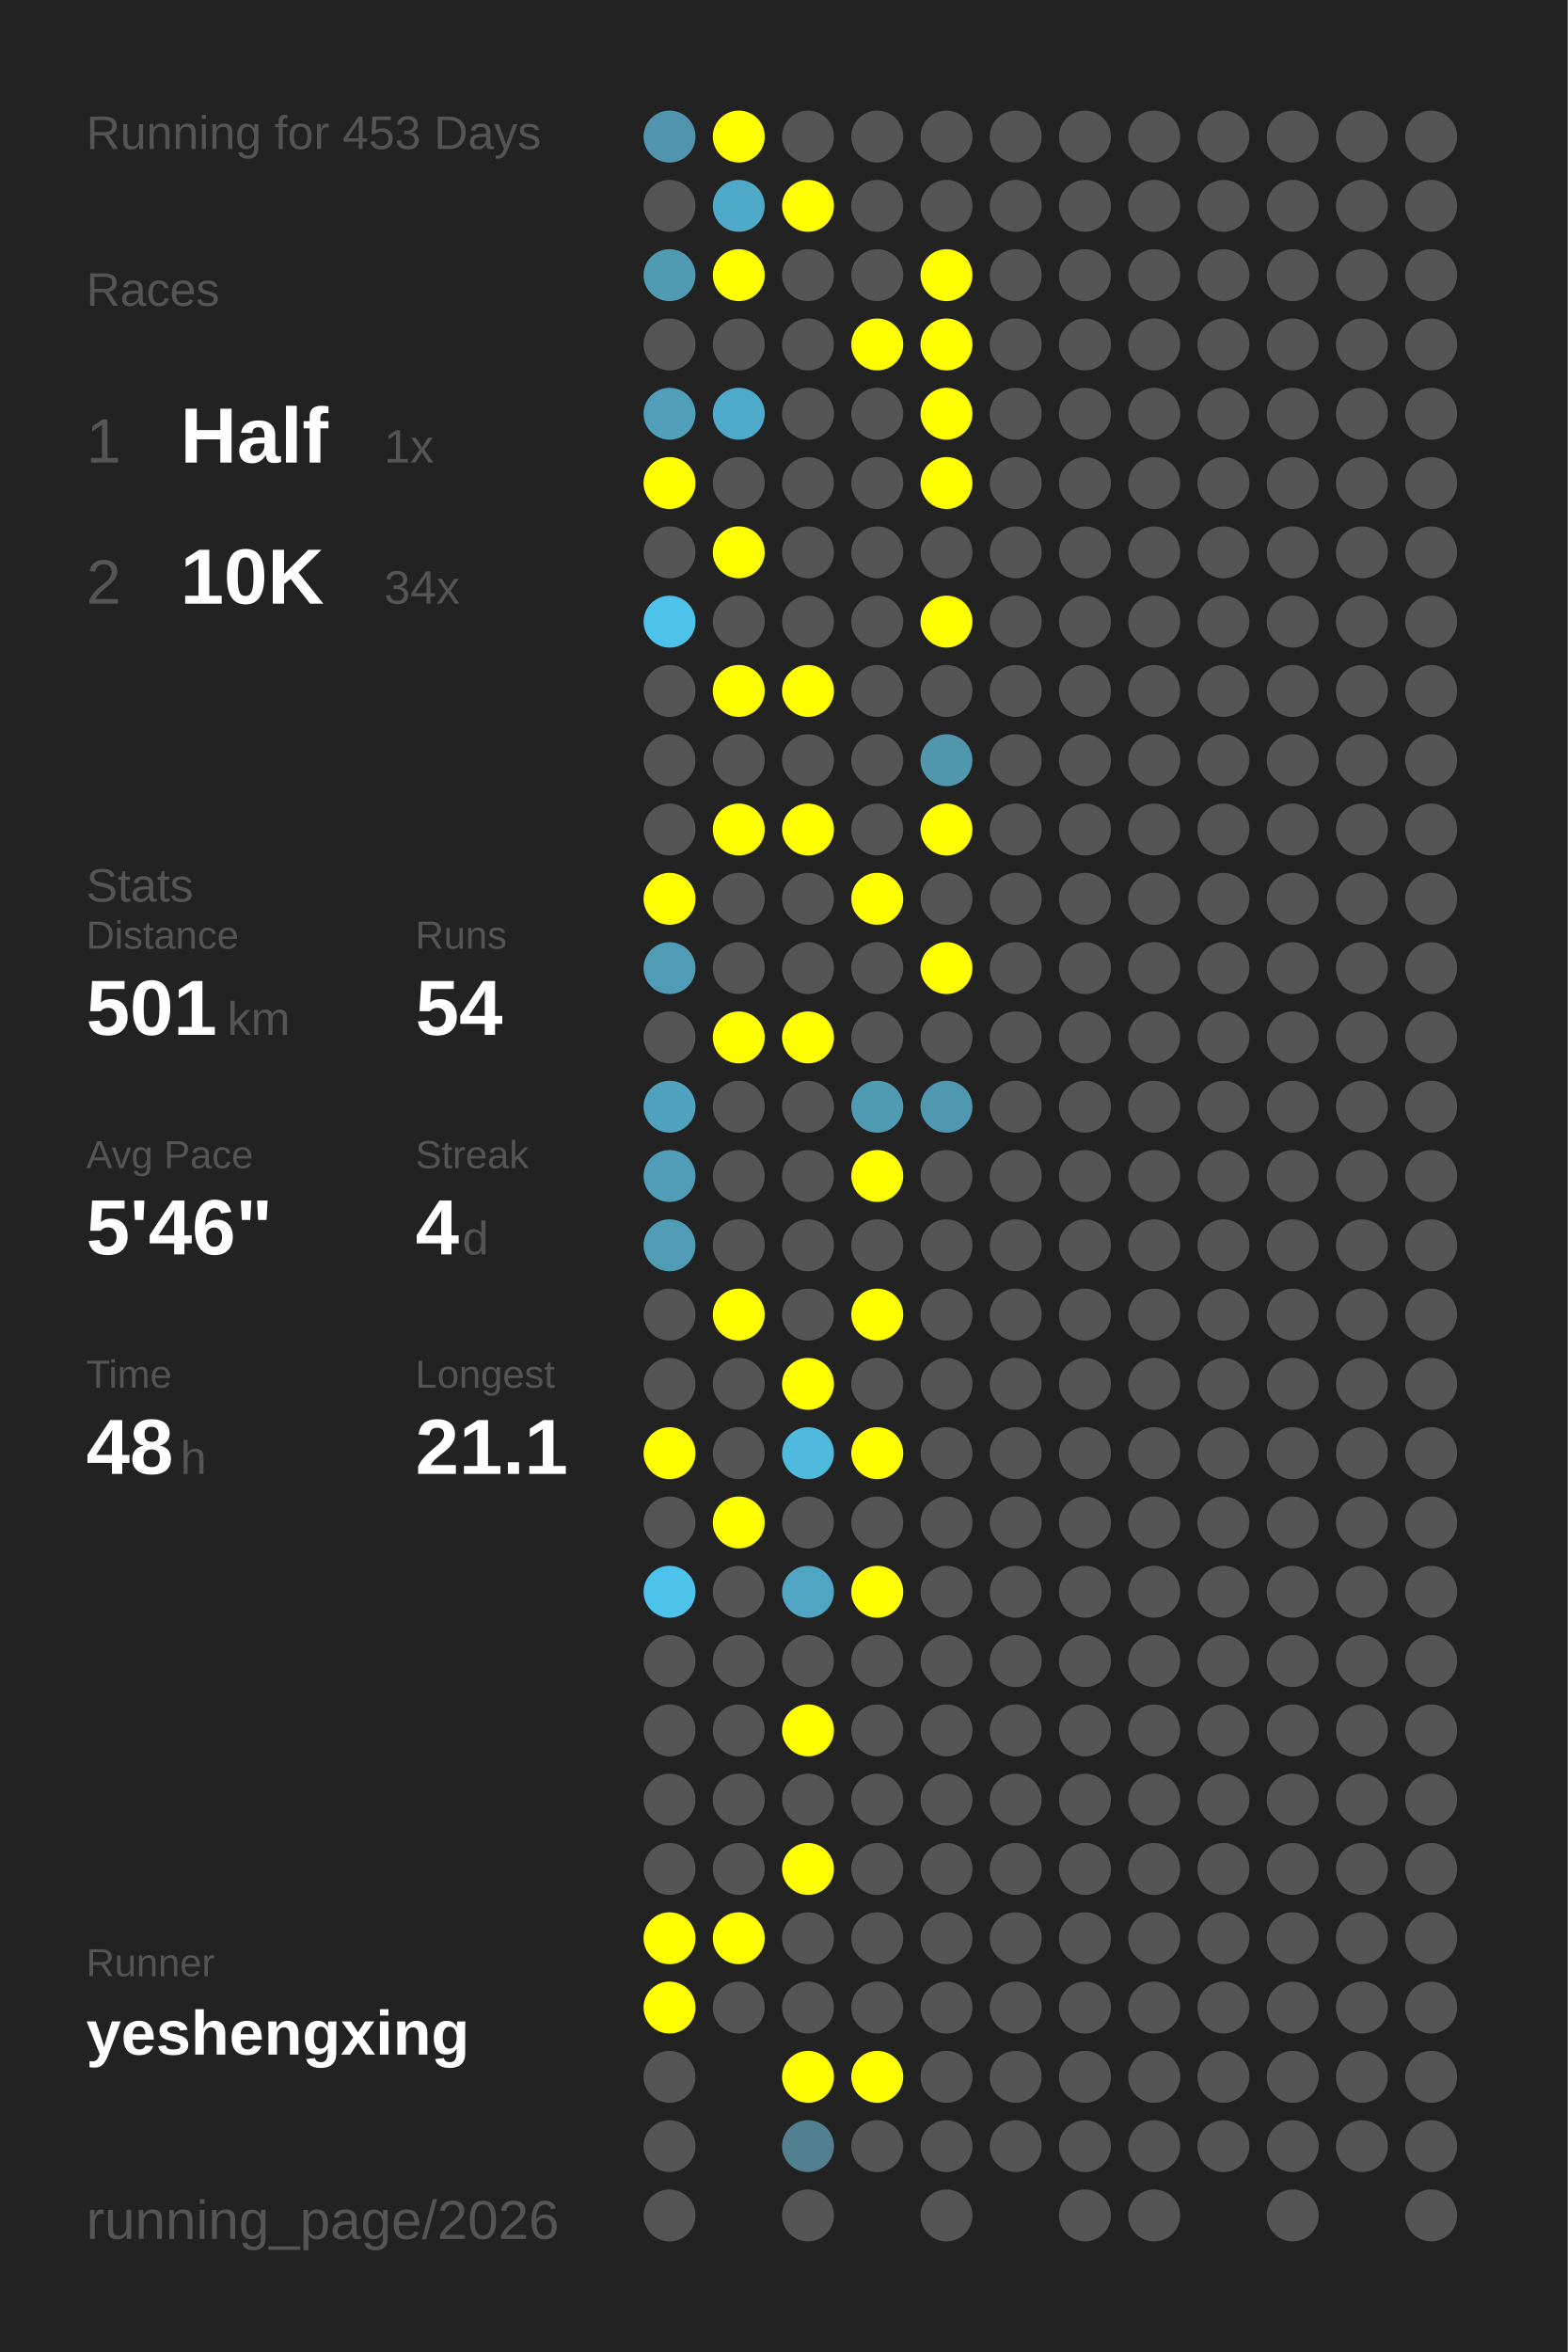
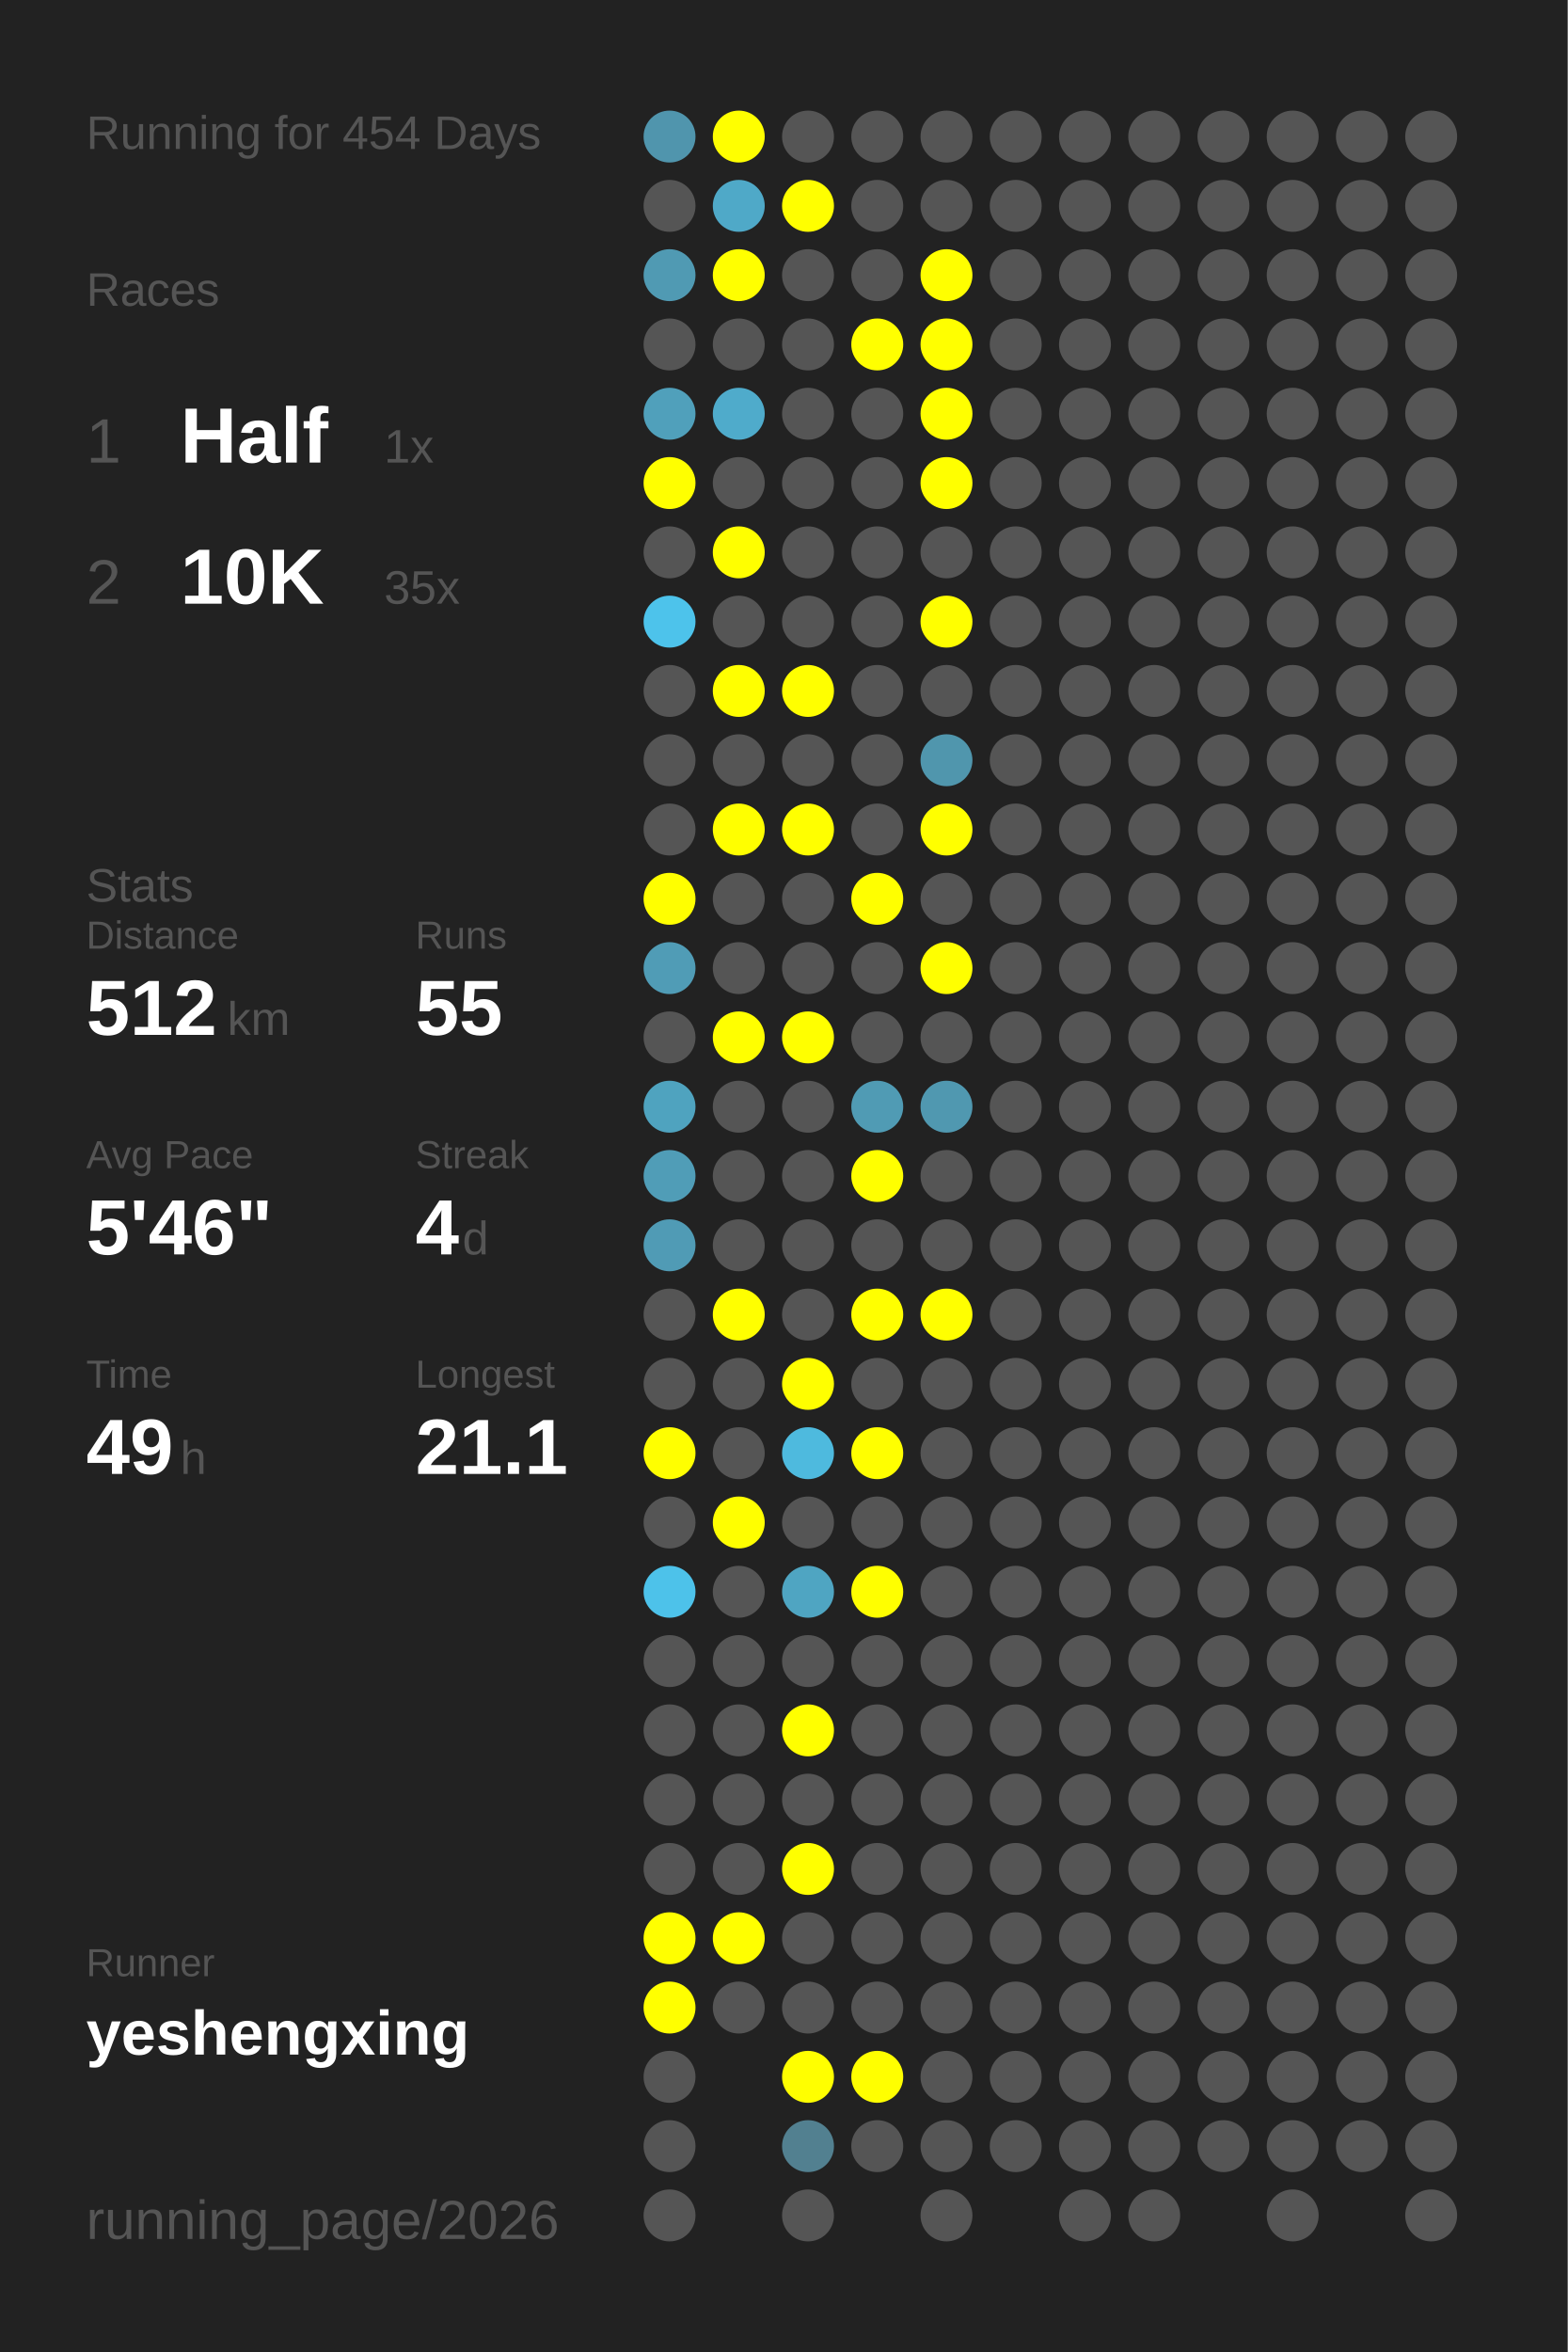
<svg xmlns="http://www.w3.org/2000/svg" baseProfile="full" height="300mm" version="1.1" viewBox="0,0,200,300" width="200mm">
  <defs />
  <rect fill="#222222" height="300" width="200" x="0" y="0" />
-   <text fill="#555555" style="font-size:6px; font-family:Arial;" x="11" y="19">Running for 453 Days</text>
+   <text fill="#555555" style="font-size:6px; font-family:Arial;" x="11" y="19">Running for 454 Days</text>
  <text fill="#555555" style="font-size:6px; font-family:Arial;" x="11" y="39">Races</text>
  <text fill="#555555" style="font-size:8px; font-family:Arial;" x="11" y="59">1</text>
  <text fill="#FFFFFF" style="font-size:10px; font-family:Arial; font-weight:bold;" x="23" y="59">Half</text>
  <text fill="#555555" style="font-size:6px; font-family:Arial;" x="49" y="59">1x</text>
  <text fill="#555555" style="font-size:8px; font-family:Arial;" x="11" y="77">2</text>
  <text fill="#FFFFFF" style="font-size:10px; font-family:Arial; font-weight:bold;" x="23" y="77">10K</text>
-   <text fill="#555555" style="font-size:6px; font-family:Arial;" x="49" y="77">34x</text>
+   <text fill="#555555" style="font-size:6px; font-family:Arial;" x="49" y="77">35x</text>
  <text fill="#555555" style="font-size:6px; font-family:Arial;" x="11" y="115">Stats</text>
  <text fill="#555555" style="font-size:5px; font-family:Arial;" x="11" y="121">Distance</text>
-   <text fill="#FFFFFF" style="font-size:10px; font-family:Arial; font-weight:bold;" x="11" y="132">501</text>
+   <text fill="#FFFFFF" style="font-size:10px; font-family:Arial; font-weight:bold;" x="11" y="132">512</text>
  <text fill="#555555" style="font-size:6px; font-family:Arial;" x="29" y="132">km</text>
  <text fill="#555555" style="font-size:5px; font-family:Arial;" x="53" y="121">Runs</text>
-   <text fill="#FFFFFF" style="font-size:10px; font-family:Arial; font-weight:bold;" x="53" y="132">54</text>
+   <text fill="#FFFFFF" style="font-size:10px; font-family:Arial; font-weight:bold;" x="53" y="132">55</text>
  <text fill="#555555" style="font-size:5px; font-family:Arial;" x="11" y="149">Avg Pace</text>
  <text fill="#FFFFFF" style="font-size:10px; font-family:Arial; font-weight:bold;" x="11" y="160">5'46"</text>
  <text fill="#555555" style="font-size:5px; font-family:Arial;" x="53" y="149">Streak</text>
  <text fill="#FFFFFF" style="font-size:10px; font-family:Arial; font-weight:bold;" x="53" y="160">4</text>
  <text fill="#555555" style="font-size:6px; font-family:Arial;" x="59" y="160">d</text>
  <text fill="#555555" style="font-size:5px; font-family:Arial;" x="11" y="177">Time</text>
-   <text fill="#FFFFFF" style="font-size:10px; font-family:Arial; font-weight:bold;" x="11" y="188">48</text>
+   <text fill="#FFFFFF" style="font-size:10px; font-family:Arial; font-weight:bold;" x="11" y="188">49</text>
  <text fill="#555555" style="font-size:6px; font-family:Arial;" x="23" y="188">h</text>
  <text fill="#555555" style="font-size:5px; font-family:Arial;" x="53" y="177">Longest</text>
  <text fill="#FFFFFF" style="font-size:10px; font-family:Arial; font-weight:bold;" x="53" y="188">21.1</text>
  <text fill="#555555" style="font-size:5px; font-family:Arial;" x="11" y="252.065">Runner</text>
  <text fill="#FFFFFF" style="font-size:8px; font-family:Arial; font-weight:bold;" x="11" y="262.065">yeshengxing</text>
  <text fill="#555555" style="font-size:7px; font-family:Arial;" x="11" y="285.581">running_page/2026</text>
  <circle cx="85.417" cy="17.419" fill="#5095ad" r="3.312" />
  <circle cx="85.417" cy="26.258" fill="#555555" r="3.312" />
  <circle cx="85.417" cy="35.097" fill="#509ab3" r="3.312" />
  <circle cx="85.417" cy="43.935" fill="#555555" r="3.312" />
  <circle cx="85.417" cy="52.774" fill="#50a0bb" r="3.312" />
  <circle cx="85.417" cy="61.613" fill="#FFFF00" r="3.312" />
  <circle cx="85.417" cy="70.452" fill="#555555" r="3.312" />
  <circle cx="85.417" cy="79.29" fill="#4dc3eb" r="3.312" />
  <circle cx="85.417" cy="88.129" fill="#555555" r="3.312" />
  <circle cx="85.417" cy="96.968" fill="#555555" r="3.312" />
  <circle cx="85.417" cy="105.806" fill="#555555" r="3.312" />
  <circle cx="85.417" cy="114.645" fill="#FFFF00" r="3.312" />
  <circle cx="85.417" cy="123.484" fill="#509cb6" r="3.312" />
  <circle cx="85.417" cy="132.323" fill="#555555" r="3.312" />
  <circle cx="85.417" cy="141.161" fill="#4fa3bf" r="3.312" />
  <circle cx="85.417" cy="150" fill="#509db7" r="3.312" />
  <circle cx="85.417" cy="158.839" fill="#509bb5" r="3.312" />
  <circle cx="85.417" cy="167.677" fill="#555555" r="3.312" />
  <circle cx="85.417" cy="176.516" fill="#555555" r="3.312" />
  <circle cx="85.417" cy="185.355" fill="#FFFF00" r="3.312" />
  <circle cx="85.417" cy="194.194" fill="#555555" r="3.312" />
  <circle cx="85.417" cy="203.032" fill="#4dc2ea" r="3.312" />
  <circle cx="85.417" cy="211.871" fill="#555555" r="3.312" />
  <circle cx="85.417" cy="220.71" fill="#555555" r="3.312" />
  <circle cx="85.417" cy="229.548" fill="#555555" r="3.312" />
  <circle cx="85.417" cy="238.387" fill="#555555" r="3.312" />
  <circle cx="85.417" cy="247.226" fill="#FFFF00" r="3.312" />
  <circle cx="85.417" cy="256.065" fill="#FFFF00" r="3.312" />
  <circle cx="85.417" cy="264.903" fill="#555555" r="3.312" />
  <circle cx="85.417" cy="273.742" fill="#555555" r="3.312" />
  <circle cx="85.417" cy="282.581" fill="#555555" r="3.312" />
  <circle cx="94.25" cy="17.419" fill="#FFFF00" r="3.312" />
  <circle cx="94.25" cy="26.258" fill="#4fa9c8" r="3.312" />
  <circle cx="94.25" cy="35.097" fill="#FFFF00" r="3.312" />
  <circle cx="94.25" cy="43.935" fill="#555555" r="3.312" />
  <circle cx="94.25" cy="52.774" fill="#4fabcb" r="3.312" />
  <circle cx="94.25" cy="61.613" fill="#555555" r="3.312" />
  <circle cx="94.25" cy="70.452" fill="#FFFF00" r="3.312" />
  <circle cx="94.25" cy="79.29" fill="#555555" r="3.312" />
  <circle cx="94.25" cy="88.129" fill="#FFFF00" r="3.312" />
  <circle cx="94.25" cy="96.968" fill="#555555" r="3.312" />
  <circle cx="94.25" cy="105.806" fill="#FFFF00" r="3.312" />
  <circle cx="94.25" cy="114.645" fill="#555555" r="3.312" />
  <circle cx="94.25" cy="123.484" fill="#555555" r="3.312" />
  <circle cx="94.25" cy="132.323" fill="#FFFF00" r="3.312" />
  <circle cx="94.25" cy="141.161" fill="#555555" r="3.312" />
  <circle cx="94.25" cy="150" fill="#555555" r="3.312" />
  <circle cx="94.25" cy="158.839" fill="#555555" r="3.312" />
  <circle cx="94.25" cy="167.677" fill="#FFFF00" r="3.312" />
  <circle cx="94.25" cy="176.516" fill="#555555" r="3.312" />
  <circle cx="94.25" cy="185.355" fill="#555555" r="3.312" />
  <circle cx="94.25" cy="194.194" fill="#FFFF00" r="3.312" />
  <circle cx="94.25" cy="203.032" fill="#555555" r="3.312" />
  <circle cx="94.25" cy="211.871" fill="#555555" r="3.312" />
  <circle cx="94.25" cy="220.71" fill="#555555" r="3.312" />
  <circle cx="94.25" cy="229.548" fill="#555555" r="3.312" />
  <circle cx="94.25" cy="238.387" fill="#555555" r="3.312" />
  <circle cx="94.25" cy="247.226" fill="#FFFF00" r="3.312" />
  <circle cx="94.25" cy="256.065" fill="#555555" r="3.312" />
  <circle cx="103.083" cy="17.419" fill="#555555" r="3.312" />
  <circle cx="103.083" cy="26.258" fill="#FFFF00" r="3.312" />
  <circle cx="103.083" cy="35.097" fill="#555555" r="3.312" />
  <circle cx="103.083" cy="43.935" fill="#555555" r="3.312" />
  <circle cx="103.083" cy="52.774" fill="#555555" r="3.312" />
  <circle cx="103.083" cy="61.613" fill="#555555" r="3.312" />
  <circle cx="103.083" cy="70.452" fill="#555555" r="3.312" />
  <circle cx="103.083" cy="79.29" fill="#555555" r="3.312" />
  <circle cx="103.083" cy="88.129" fill="#FFFF00" r="3.312" />
  <circle cx="103.083" cy="96.968" fill="#555555" r="3.312" />
  <circle cx="103.083" cy="105.806" fill="#FFFF00" r="3.312" />
  <circle cx="103.083" cy="114.645" fill="#555555" r="3.312" />
  <circle cx="103.083" cy="123.484" fill="#555555" r="3.312" />
  <circle cx="103.083" cy="132.323" fill="#FFFF00" r="3.312" />
  <circle cx="103.083" cy="141.161" fill="#555555" r="3.312" />
  <circle cx="103.083" cy="150" fill="#555555" r="3.312" />
  <circle cx="103.083" cy="158.839" fill="#555555" r="3.312" />
  <circle cx="103.083" cy="167.677" fill="#555555" r="3.312" />
  <circle cx="103.083" cy="176.516" fill="#FFFF00" r="3.312" />
  <circle cx="103.083" cy="185.355" fill="#4ebade" r="3.312" />
  <circle cx="103.083" cy="194.194" fill="#555555" r="3.312" />
  <circle cx="103.083" cy="203.032" fill="#4fa5c2" r="3.312" />
  <circle cx="103.083" cy="211.871" fill="#555555" r="3.312" />
  <circle cx="103.083" cy="220.71" fill="#FFFF00" r="3.312" />
  <circle cx="103.083" cy="229.548" fill="#555555" r="3.312" />
  <circle cx="103.083" cy="238.387" fill="#FFFF00" r="3.312" />
  <circle cx="103.083" cy="247.226" fill="#555555" r="3.312" />
  <circle cx="103.083" cy="256.065" fill="#555555" r="3.312" />
  <circle cx="103.083" cy="264.903" fill="#FFFF00" r="3.312" />
  <circle cx="103.083" cy="273.742" fill="#528090" r="3.312" />
  <circle cx="103.083" cy="282.581" fill="#555555" r="3.312" />
  <circle cx="111.917" cy="17.419" fill="#555555" r="3.312" />
  <circle cx="111.917" cy="26.258" fill="#555555" r="3.312" />
  <circle cx="111.917" cy="35.097" fill="#555555" r="3.312" />
  <circle cx="111.917" cy="43.935" fill="#FFFF00" r="3.312" />
  <circle cx="111.917" cy="52.774" fill="#555555" r="3.312" />
  <circle cx="111.917" cy="61.613" fill="#555555" r="3.312" />
  <circle cx="111.917" cy="70.452" fill="#555555" r="3.312" />
  <circle cx="111.917" cy="79.29" fill="#555555" r="3.312" />
  <circle cx="111.917" cy="88.129" fill="#555555" r="3.312" />
  <circle cx="111.917" cy="96.968" fill="#555555" r="3.312" />
  <circle cx="111.917" cy="105.806" fill="#555555" r="3.312" />
  <circle cx="111.917" cy="114.645" fill="#FFFF00" r="3.312" />
  <circle cx="111.917" cy="123.484" fill="#555555" r="3.312" />
  <circle cx="111.917" cy="132.323" fill="#555555" r="3.312" />
  <circle cx="111.917" cy="141.161" fill="#509bb4" r="3.312" />
  <circle cx="111.917" cy="150" fill="#FFFF00" r="3.312" />
  <circle cx="111.917" cy="158.839" fill="#555555" r="3.312" />
  <circle cx="111.917" cy="167.677" fill="#FFFF00" r="3.312" />
  <circle cx="111.917" cy="176.516" fill="#555555" r="3.312" />
  <circle cx="111.917" cy="185.355" fill="#FFFF00" r="3.312" />
  <circle cx="111.917" cy="194.194" fill="#555555" r="3.312" />
  <circle cx="111.917" cy="203.032" fill="#FFFF00" r="3.312" />
  <circle cx="111.917" cy="211.871" fill="#555555" r="3.312" />
  <circle cx="111.917" cy="220.71" fill="#555555" r="3.312" />
  <circle cx="111.917" cy="229.548" fill="#555555" r="3.312" />
  <circle cx="111.917" cy="238.387" fill="#555555" r="3.312" />
  <circle cx="111.917" cy="247.226" fill="#555555" r="3.312" />
  <circle cx="111.917" cy="256.065" fill="#555555" r="3.312" />
  <circle cx="111.917" cy="264.903" fill="#FFFF00" r="3.312" />
  <circle cx="111.917" cy="273.742" fill="#555555" r="3.312" />
  <circle cx="120.75" cy="17.419" fill="#555555" r="3.312" />
  <circle cx="120.75" cy="26.258" fill="#555555" r="3.312" />
  <circle cx="120.75" cy="35.097" fill="#FFFF00" r="3.312" />
  <circle cx="120.75" cy="43.935" fill="#FFFF00" r="3.312" />
  <circle cx="120.75" cy="52.774" fill="#FFFF00" r="3.312" />
  <circle cx="120.75" cy="61.613" fill="#FFFF00" r="3.312" />
  <circle cx="120.75" cy="70.452" fill="#555555" r="3.312" />
  <circle cx="120.75" cy="79.29" fill="#FFFF00" r="3.312" />
  <circle cx="120.75" cy="88.129" fill="#555555" r="3.312" />
  <circle cx="120.75" cy="96.968" fill="#5096ad" r="3.312" />
  <circle cx="120.75" cy="105.806" fill="#FFFF00" r="3.312" />
  <circle cx="120.75" cy="114.645" fill="#555555" r="3.312" />
  <circle cx="120.75" cy="123.484" fill="#FFFF00" r="3.312" />
  <circle cx="120.75" cy="132.323" fill="#555555" r="3.312" />
  <circle cx="120.75" cy="141.161" fill="#5098b0" r="3.312" />
  <circle cx="120.75" cy="150" fill="#555555" r="3.312" />
  <circle cx="120.75" cy="158.839" fill="#555555" r="3.312" />
-   <circle cx="120.75" cy="167.677" fill="#555555" r="3.312" />
+   <circle cx="120.75" cy="167.677" fill="#FFFF00" r="3.312" />
  <circle cx="120.75" cy="176.516" fill="#555555" r="3.312" />
  <circle cx="120.75" cy="185.355" fill="#555555" r="3.312" />
  <circle cx="120.75" cy="194.194" fill="#555555" r="3.312" />
  <circle cx="120.75" cy="203.032" fill="#555555" r="3.312" />
  <circle cx="120.75" cy="211.871" fill="#555555" r="3.312" />
  <circle cx="120.75" cy="220.71" fill="#555555" r="3.312" />
  <circle cx="120.75" cy="229.548" fill="#555555" r="3.312" />
  <circle cx="120.75" cy="238.387" fill="#555555" r="3.312" />
  <circle cx="120.75" cy="247.226" fill="#555555" r="3.312" />
  <circle cx="120.75" cy="256.065" fill="#555555" r="3.312" />
  <circle cx="120.75" cy="264.903" fill="#555555" r="3.312" />
  <circle cx="120.75" cy="273.742" fill="#555555" r="3.312" />
  <circle cx="120.75" cy="282.581" fill="#555555" r="3.312" />
  <circle cx="129.583" cy="17.419" fill="#555555" r="3.312" />
  <circle cx="129.583" cy="26.258" fill="#555555" r="3.312" />
  <circle cx="129.583" cy="35.097" fill="#555555" r="3.312" />
  <circle cx="129.583" cy="43.935" fill="#555555" r="3.312" />
  <circle cx="129.583" cy="52.774" fill="#555555" r="3.312" />
  <circle cx="129.583" cy="61.613" fill="#555555" r="3.312" />
  <circle cx="129.583" cy="70.452" fill="#555555" r="3.312" />
  <circle cx="129.583" cy="79.29" fill="#555555" r="3.312" />
  <circle cx="129.583" cy="88.129" fill="#555555" r="3.312" />
  <circle cx="129.583" cy="96.968" fill="#555555" r="3.312" />
  <circle cx="129.583" cy="105.806" fill="#555555" r="3.312" />
  <circle cx="129.583" cy="114.645" fill="#555555" r="3.312" />
  <circle cx="129.583" cy="123.484" fill="#555555" r="3.312" />
  <circle cx="129.583" cy="132.323" fill="#555555" r="3.312" />
  <circle cx="129.583" cy="141.161" fill="#555555" r="3.312" />
  <circle cx="129.583" cy="150" fill="#555555" r="3.312" />
  <circle cx="129.583" cy="158.839" fill="#555555" r="3.312" />
  <circle cx="129.583" cy="167.677" fill="#555555" r="3.312" />
  <circle cx="129.583" cy="176.516" fill="#555555" r="3.312" />
  <circle cx="129.583" cy="185.355" fill="#555555" r="3.312" />
  <circle cx="129.583" cy="194.194" fill="#555555" r="3.312" />
  <circle cx="129.583" cy="203.032" fill="#555555" r="3.312" />
  <circle cx="129.583" cy="211.871" fill="#555555" r="3.312" />
  <circle cx="129.583" cy="220.71" fill="#555555" r="3.312" />
  <circle cx="129.583" cy="229.548" fill="#555555" r="3.312" />
  <circle cx="129.583" cy="238.387" fill="#555555" r="3.312" />
  <circle cx="129.583" cy="247.226" fill="#555555" r="3.312" />
  <circle cx="129.583" cy="256.065" fill="#555555" r="3.312" />
  <circle cx="129.583" cy="264.903" fill="#555555" r="3.312" />
  <circle cx="129.583" cy="273.742" fill="#555555" r="3.312" />
  <circle cx="138.417" cy="17.419" fill="#555555" r="3.312" />
  <circle cx="138.417" cy="26.258" fill="#555555" r="3.312" />
  <circle cx="138.417" cy="35.097" fill="#555555" r="3.312" />
  <circle cx="138.417" cy="43.935" fill="#555555" r="3.312" />
  <circle cx="138.417" cy="52.774" fill="#555555" r="3.312" />
  <circle cx="138.417" cy="61.613" fill="#555555" r="3.312" />
  <circle cx="138.417" cy="70.452" fill="#555555" r="3.312" />
  <circle cx="138.417" cy="79.29" fill="#555555" r="3.312" />
  <circle cx="138.417" cy="88.129" fill="#555555" r="3.312" />
  <circle cx="138.417" cy="96.968" fill="#555555" r="3.312" />
  <circle cx="138.417" cy="105.806" fill="#555555" r="3.312" />
  <circle cx="138.417" cy="114.645" fill="#555555" r="3.312" />
  <circle cx="138.417" cy="123.484" fill="#555555" r="3.312" />
  <circle cx="138.417" cy="132.323" fill="#555555" r="3.312" />
  <circle cx="138.417" cy="141.161" fill="#555555" r="3.312" />
  <circle cx="138.417" cy="150" fill="#555555" r="3.312" />
  <circle cx="138.417" cy="158.839" fill="#555555" r="3.312" />
  <circle cx="138.417" cy="167.677" fill="#555555" r="3.312" />
  <circle cx="138.417" cy="176.516" fill="#555555" r="3.312" />
  <circle cx="138.417" cy="185.355" fill="#555555" r="3.312" />
  <circle cx="138.417" cy="194.194" fill="#555555" r="3.312" />
  <circle cx="138.417" cy="203.032" fill="#555555" r="3.312" />
  <circle cx="138.417" cy="211.871" fill="#555555" r="3.312" />
  <circle cx="138.417" cy="220.71" fill="#555555" r="3.312" />
  <circle cx="138.417" cy="229.548" fill="#555555" r="3.312" />
  <circle cx="138.417" cy="238.387" fill="#555555" r="3.312" />
  <circle cx="138.417" cy="247.226" fill="#555555" r="3.312" />
  <circle cx="138.417" cy="256.065" fill="#555555" r="3.312" />
  <circle cx="138.417" cy="264.903" fill="#555555" r="3.312" />
  <circle cx="138.417" cy="273.742" fill="#555555" r="3.312" />
  <circle cx="138.417" cy="282.581" fill="#555555" r="3.312" />
  <circle cx="147.25" cy="17.419" fill="#555555" r="3.312" />
  <circle cx="147.25" cy="26.258" fill="#555555" r="3.312" />
  <circle cx="147.25" cy="35.097" fill="#555555" r="3.312" />
  <circle cx="147.25" cy="43.935" fill="#555555" r="3.312" />
  <circle cx="147.25" cy="52.774" fill="#555555" r="3.312" />
  <circle cx="147.25" cy="61.613" fill="#555555" r="3.312" />
  <circle cx="147.25" cy="70.452" fill="#555555" r="3.312" />
  <circle cx="147.25" cy="79.29" fill="#555555" r="3.312" />
  <circle cx="147.25" cy="88.129" fill="#555555" r="3.312" />
  <circle cx="147.25" cy="96.968" fill="#555555" r="3.312" />
  <circle cx="147.25" cy="105.806" fill="#555555" r="3.312" />
  <circle cx="147.25" cy="114.645" fill="#555555" r="3.312" />
  <circle cx="147.25" cy="123.484" fill="#555555" r="3.312" />
  <circle cx="147.25" cy="132.323" fill="#555555" r="3.312" />
  <circle cx="147.25" cy="141.161" fill="#555555" r="3.312" />
  <circle cx="147.25" cy="150" fill="#555555" r="3.312" />
  <circle cx="147.25" cy="158.839" fill="#555555" r="3.312" />
  <circle cx="147.25" cy="167.677" fill="#555555" r="3.312" />
  <circle cx="147.25" cy="176.516" fill="#555555" r="3.312" />
  <circle cx="147.25" cy="185.355" fill="#555555" r="3.312" />
  <circle cx="147.25" cy="194.194" fill="#555555" r="3.312" />
  <circle cx="147.25" cy="203.032" fill="#555555" r="3.312" />
  <circle cx="147.25" cy="211.871" fill="#555555" r="3.312" />
  <circle cx="147.25" cy="220.71" fill="#555555" r="3.312" />
  <circle cx="147.25" cy="229.548" fill="#555555" r="3.312" />
  <circle cx="147.25" cy="238.387" fill="#555555" r="3.312" />
  <circle cx="147.25" cy="247.226" fill="#555555" r="3.312" />
  <circle cx="147.25" cy="256.065" fill="#555555" r="3.312" />
  <circle cx="147.25" cy="264.903" fill="#555555" r="3.312" />
  <circle cx="147.25" cy="273.742" fill="#555555" r="3.312" />
  <circle cx="147.25" cy="282.581" fill="#555555" r="3.312" />
  <circle cx="156.083" cy="17.419" fill="#555555" r="3.312" />
  <circle cx="156.083" cy="26.258" fill="#555555" r="3.312" />
  <circle cx="156.083" cy="35.097" fill="#555555" r="3.312" />
  <circle cx="156.083" cy="43.935" fill="#555555" r="3.312" />
  <circle cx="156.083" cy="52.774" fill="#555555" r="3.312" />
  <circle cx="156.083" cy="61.613" fill="#555555" r="3.312" />
  <circle cx="156.083" cy="70.452" fill="#555555" r="3.312" />
  <circle cx="156.083" cy="79.29" fill="#555555" r="3.312" />
  <circle cx="156.083" cy="88.129" fill="#555555" r="3.312" />
  <circle cx="156.083" cy="96.968" fill="#555555" r="3.312" />
  <circle cx="156.083" cy="105.806" fill="#555555" r="3.312" />
  <circle cx="156.083" cy="114.645" fill="#555555" r="3.312" />
  <circle cx="156.083" cy="123.484" fill="#555555" r="3.312" />
  <circle cx="156.083" cy="132.323" fill="#555555" r="3.312" />
  <circle cx="156.083" cy="141.161" fill="#555555" r="3.312" />
  <circle cx="156.083" cy="150" fill="#555555" r="3.312" />
  <circle cx="156.083" cy="158.839" fill="#555555" r="3.312" />
  <circle cx="156.083" cy="167.677" fill="#555555" r="3.312" />
  <circle cx="156.083" cy="176.516" fill="#555555" r="3.312" />
  <circle cx="156.083" cy="185.355" fill="#555555" r="3.312" />
  <circle cx="156.083" cy="194.194" fill="#555555" r="3.312" />
  <circle cx="156.083" cy="203.032" fill="#555555" r="3.312" />
  <circle cx="156.083" cy="211.871" fill="#555555" r="3.312" />
  <circle cx="156.083" cy="220.71" fill="#555555" r="3.312" />
  <circle cx="156.083" cy="229.548" fill="#555555" r="3.312" />
  <circle cx="156.083" cy="238.387" fill="#555555" r="3.312" />
  <circle cx="156.083" cy="247.226" fill="#555555" r="3.312" />
  <circle cx="156.083" cy="256.065" fill="#555555" r="3.312" />
  <circle cx="156.083" cy="264.903" fill="#555555" r="3.312" />
  <circle cx="156.083" cy="273.742" fill="#555555" r="3.312" />
  <circle cx="164.917" cy="17.419" fill="#555555" r="3.312" />
  <circle cx="164.917" cy="26.258" fill="#555555" r="3.312" />
  <circle cx="164.917" cy="35.097" fill="#555555" r="3.312" />
  <circle cx="164.917" cy="43.935" fill="#555555" r="3.312" />
  <circle cx="164.917" cy="52.774" fill="#555555" r="3.312" />
  <circle cx="164.917" cy="61.613" fill="#555555" r="3.312" />
  <circle cx="164.917" cy="70.452" fill="#555555" r="3.312" />
  <circle cx="164.917" cy="79.29" fill="#555555" r="3.312" />
  <circle cx="164.917" cy="88.129" fill="#555555" r="3.312" />
  <circle cx="164.917" cy="96.968" fill="#555555" r="3.312" />
  <circle cx="164.917" cy="105.806" fill="#555555" r="3.312" />
  <circle cx="164.917" cy="114.645" fill="#555555" r="3.312" />
  <circle cx="164.917" cy="123.484" fill="#555555" r="3.312" />
  <circle cx="164.917" cy="132.323" fill="#555555" r="3.312" />
  <circle cx="164.917" cy="141.161" fill="#555555" r="3.312" />
  <circle cx="164.917" cy="150" fill="#555555" r="3.312" />
  <circle cx="164.917" cy="158.839" fill="#555555" r="3.312" />
  <circle cx="164.917" cy="167.677" fill="#555555" r="3.312" />
  <circle cx="164.917" cy="176.516" fill="#555555" r="3.312" />
  <circle cx="164.917" cy="185.355" fill="#555555" r="3.312" />
  <circle cx="164.917" cy="194.194" fill="#555555" r="3.312" />
  <circle cx="164.917" cy="203.032" fill="#555555" r="3.312" />
  <circle cx="164.917" cy="211.871" fill="#555555" r="3.312" />
  <circle cx="164.917" cy="220.71" fill="#555555" r="3.312" />
  <circle cx="164.917" cy="229.548" fill="#555555" r="3.312" />
  <circle cx="164.917" cy="238.387" fill="#555555" r="3.312" />
  <circle cx="164.917" cy="247.226" fill="#555555" r="3.312" />
  <circle cx="164.917" cy="256.065" fill="#555555" r="3.312" />
  <circle cx="164.917" cy="264.903" fill="#555555" r="3.312" />
  <circle cx="164.917" cy="273.742" fill="#555555" r="3.312" />
  <circle cx="164.917" cy="282.581" fill="#555555" r="3.312" />
  <circle cx="173.75" cy="17.419" fill="#555555" r="3.312" />
  <circle cx="173.75" cy="26.258" fill="#555555" r="3.312" />
  <circle cx="173.75" cy="35.097" fill="#555555" r="3.312" />
  <circle cx="173.75" cy="43.935" fill="#555555" r="3.312" />
  <circle cx="173.75" cy="52.774" fill="#555555" r="3.312" />
  <circle cx="173.75" cy="61.613" fill="#555555" r="3.312" />
  <circle cx="173.75" cy="70.452" fill="#555555" r="3.312" />
  <circle cx="173.75" cy="79.29" fill="#555555" r="3.312" />
  <circle cx="173.75" cy="88.129" fill="#555555" r="3.312" />
  <circle cx="173.75" cy="96.968" fill="#555555" r="3.312" />
  <circle cx="173.75" cy="105.806" fill="#555555" r="3.312" />
  <circle cx="173.75" cy="114.645" fill="#555555" r="3.312" />
  <circle cx="173.75" cy="123.484" fill="#555555" r="3.312" />
  <circle cx="173.75" cy="132.323" fill="#555555" r="3.312" />
  <circle cx="173.75" cy="141.161" fill="#555555" r="3.312" />
  <circle cx="173.75" cy="150" fill="#555555" r="3.312" />
  <circle cx="173.75" cy="158.839" fill="#555555" r="3.312" />
  <circle cx="173.75" cy="167.677" fill="#555555" r="3.312" />
  <circle cx="173.75" cy="176.516" fill="#555555" r="3.312" />
  <circle cx="173.75" cy="185.355" fill="#555555" r="3.312" />
  <circle cx="173.75" cy="194.194" fill="#555555" r="3.312" />
  <circle cx="173.75" cy="203.032" fill="#555555" r="3.312" />
  <circle cx="173.75" cy="211.871" fill="#555555" r="3.312" />
  <circle cx="173.75" cy="220.71" fill="#555555" r="3.312" />
  <circle cx="173.75" cy="229.548" fill="#555555" r="3.312" />
  <circle cx="173.75" cy="238.387" fill="#555555" r="3.312" />
  <circle cx="173.75" cy="247.226" fill="#555555" r="3.312" />
  <circle cx="173.75" cy="256.065" fill="#555555" r="3.312" />
  <circle cx="173.75" cy="264.903" fill="#555555" r="3.312" />
  <circle cx="173.75" cy="273.742" fill="#555555" r="3.312" />
  <circle cx="182.583" cy="17.419" fill="#555555" r="3.312" />
  <circle cx="182.583" cy="26.258" fill="#555555" r="3.312" />
  <circle cx="182.583" cy="35.097" fill="#555555" r="3.312" />
  <circle cx="182.583" cy="43.935" fill="#555555" r="3.312" />
  <circle cx="182.583" cy="52.774" fill="#555555" r="3.312" />
  <circle cx="182.583" cy="61.613" fill="#555555" r="3.312" />
  <circle cx="182.583" cy="70.452" fill="#555555" r="3.312" />
  <circle cx="182.583" cy="79.29" fill="#555555" r="3.312" />
  <circle cx="182.583" cy="88.129" fill="#555555" r="3.312" />
  <circle cx="182.583" cy="96.968" fill="#555555" r="3.312" />
  <circle cx="182.583" cy="105.806" fill="#555555" r="3.312" />
  <circle cx="182.583" cy="114.645" fill="#555555" r="3.312" />
  <circle cx="182.583" cy="123.484" fill="#555555" r="3.312" />
  <circle cx="182.583" cy="132.323" fill="#555555" r="3.312" />
  <circle cx="182.583" cy="141.161" fill="#555555" r="3.312" />
  <circle cx="182.583" cy="150" fill="#555555" r="3.312" />
  <circle cx="182.583" cy="158.839" fill="#555555" r="3.312" />
  <circle cx="182.583" cy="167.677" fill="#555555" r="3.312" />
  <circle cx="182.583" cy="176.516" fill="#555555" r="3.312" />
  <circle cx="182.583" cy="185.355" fill="#555555" r="3.312" />
  <circle cx="182.583" cy="194.194" fill="#555555" r="3.312" />
  <circle cx="182.583" cy="203.032" fill="#555555" r="3.312" />
  <circle cx="182.583" cy="211.871" fill="#555555" r="3.312" />
  <circle cx="182.583" cy="220.71" fill="#555555" r="3.312" />
  <circle cx="182.583" cy="229.548" fill="#555555" r="3.312" />
  <circle cx="182.583" cy="238.387" fill="#555555" r="3.312" />
  <circle cx="182.583" cy="247.226" fill="#555555" r="3.312" />
  <circle cx="182.583" cy="256.065" fill="#555555" r="3.312" />
  <circle cx="182.583" cy="264.903" fill="#555555" r="3.312" />
  <circle cx="182.583" cy="273.742" fill="#555555" r="3.312" />
  <circle cx="182.583" cy="282.581" fill="#555555" r="3.312" />
</svg>
